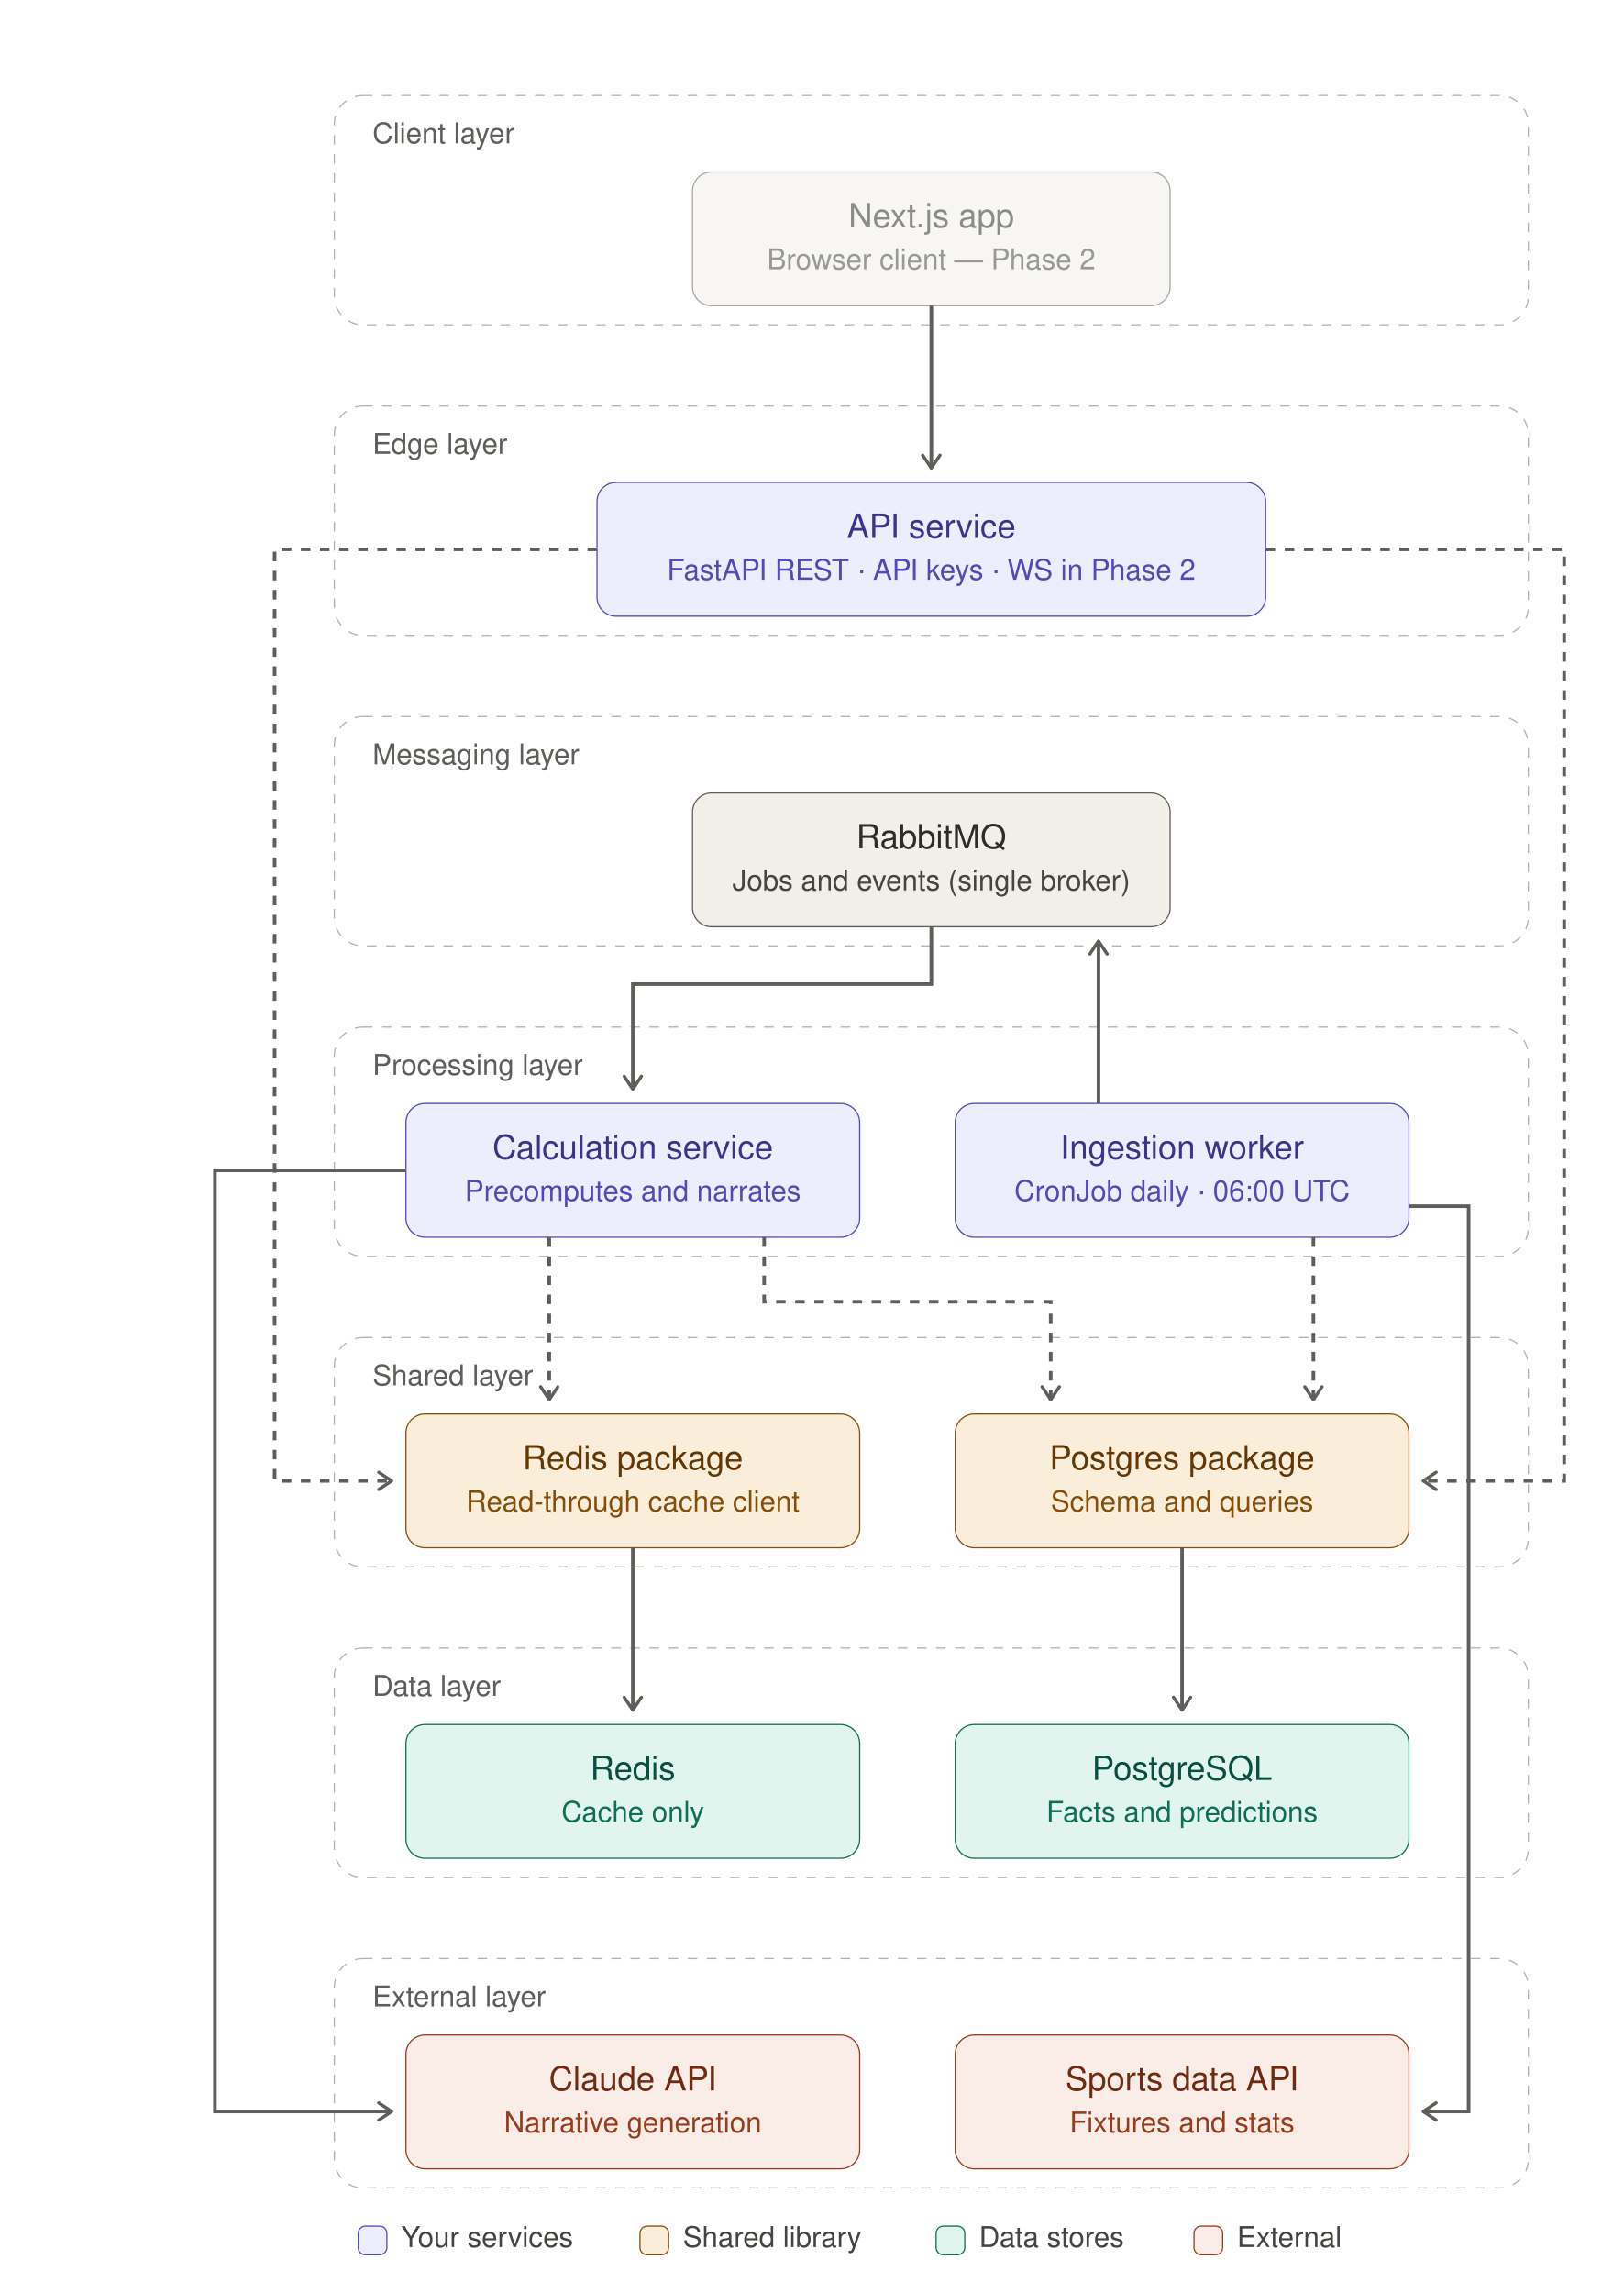
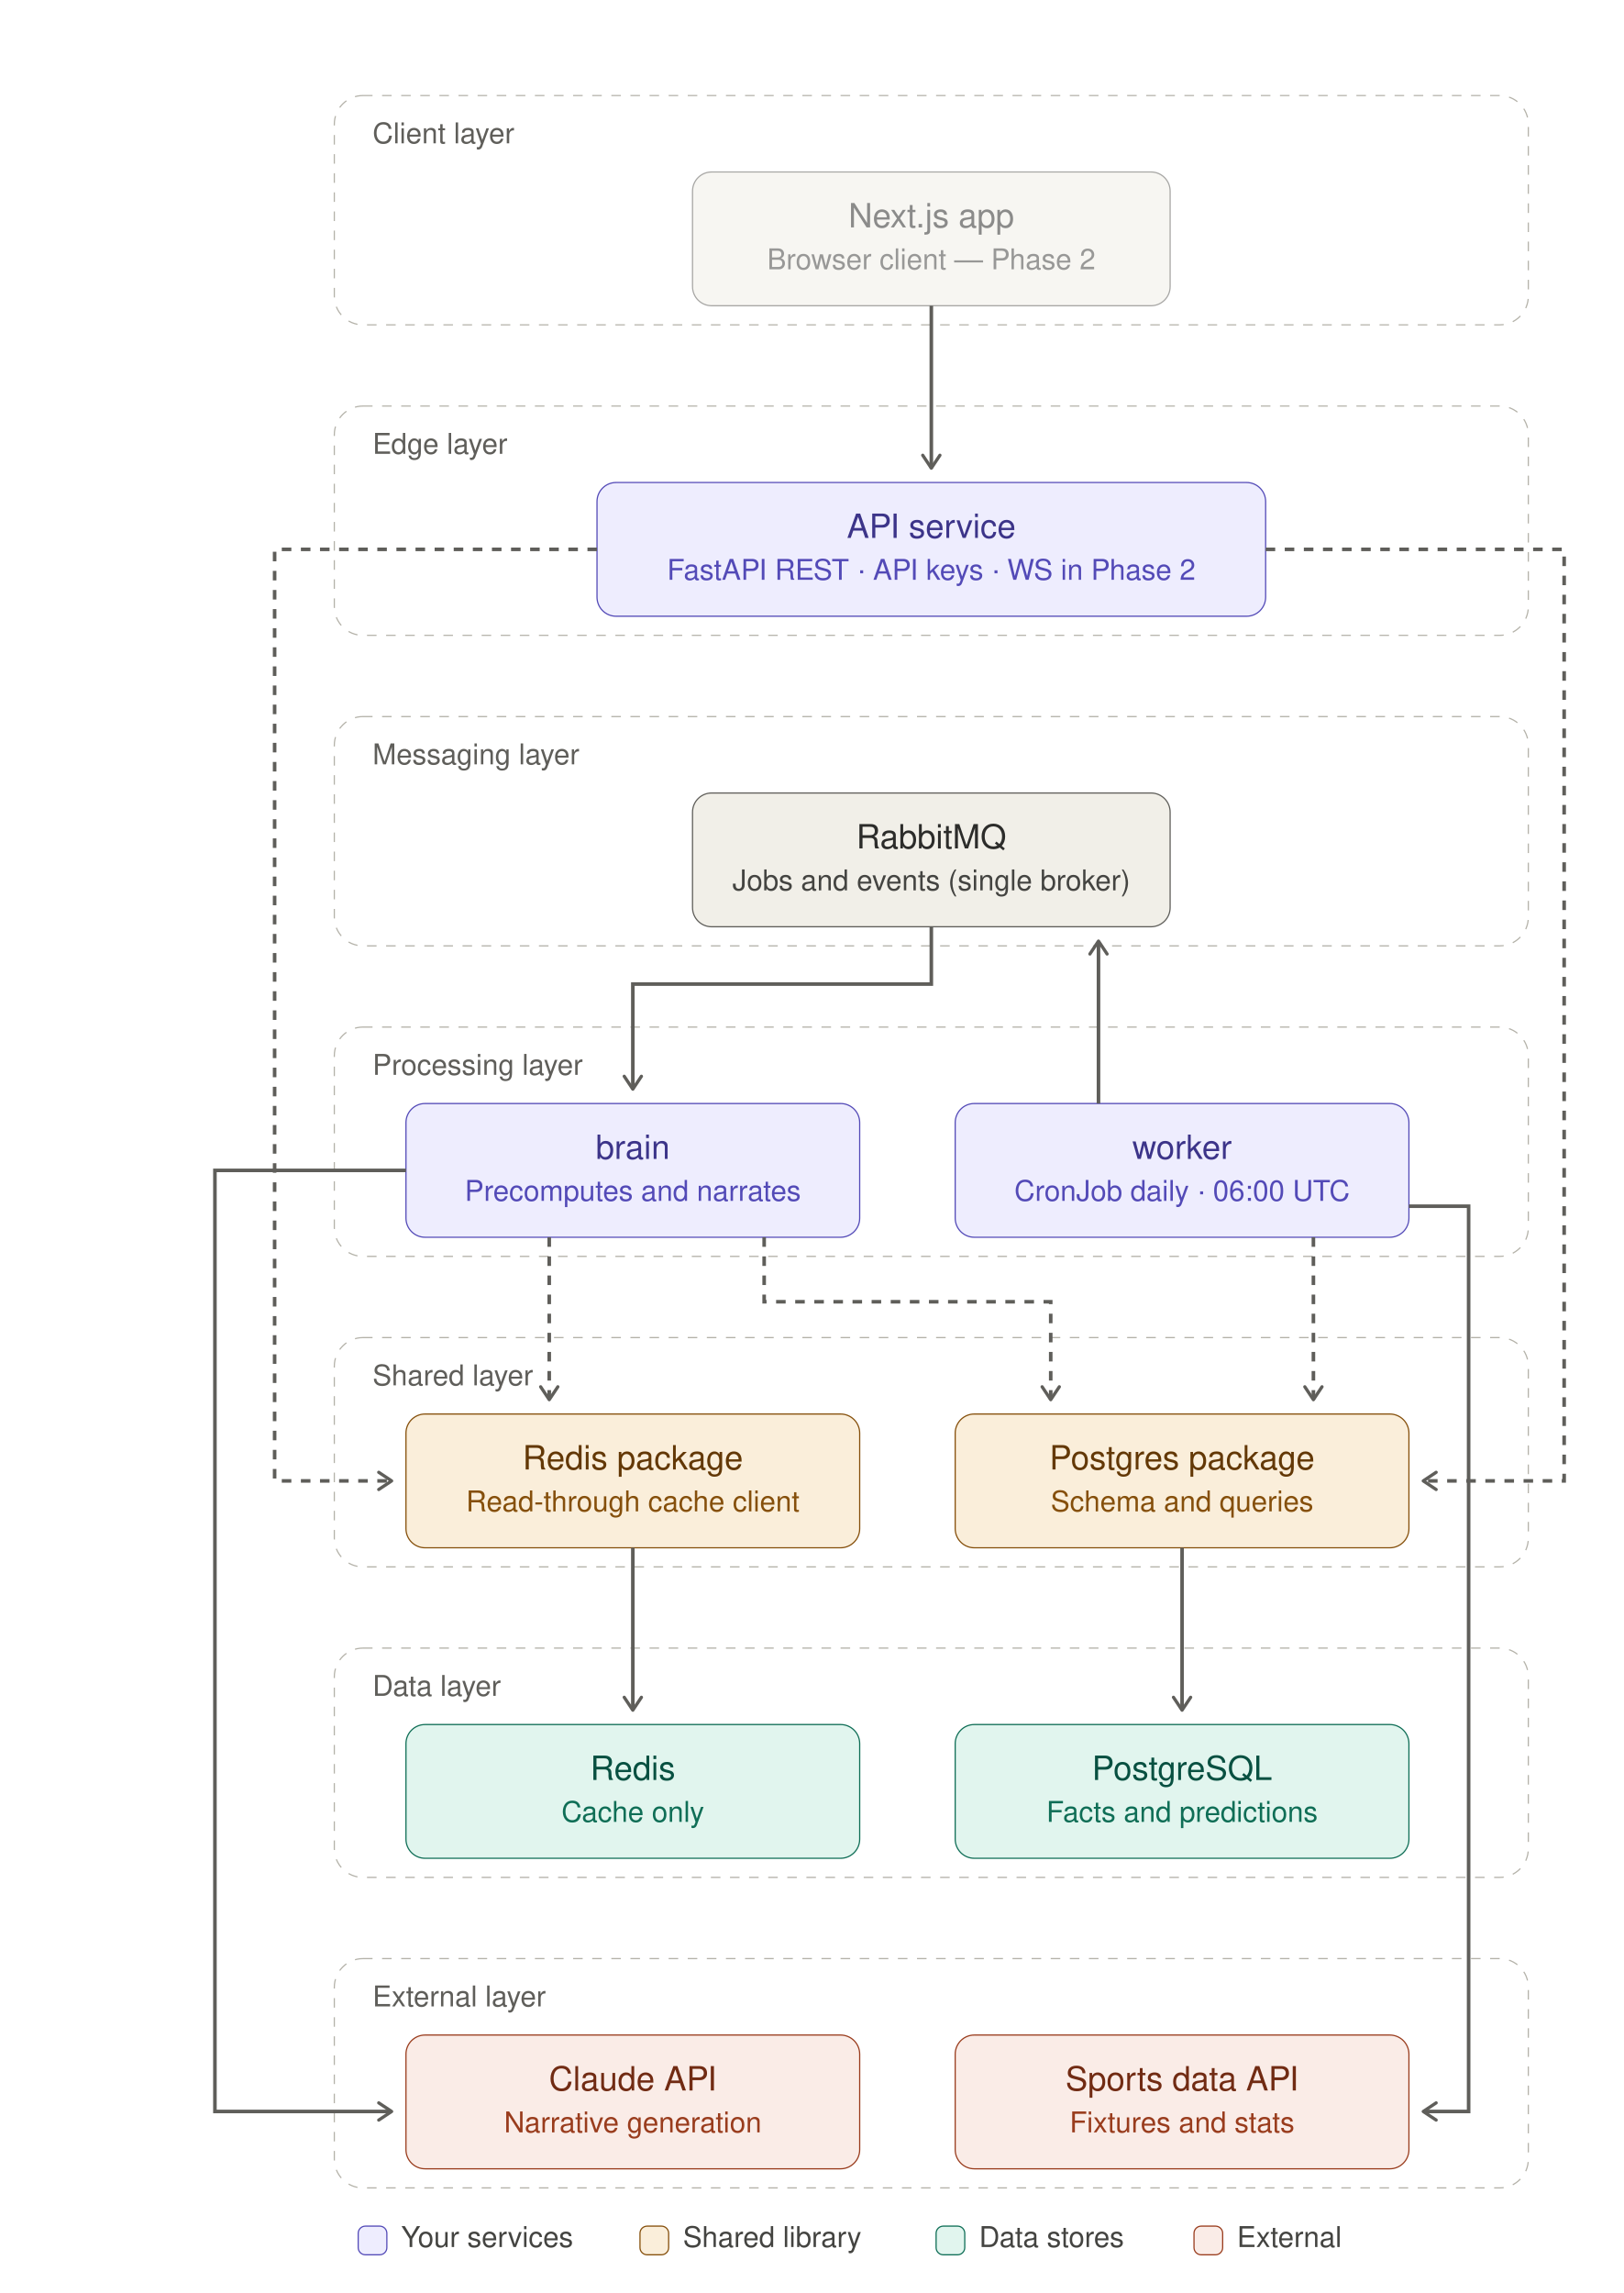
<svg xmlns="http://www.w3.org/2000/svg" width="680" height="960" viewBox="0 0 680 960" role="img" font-family="-apple-system, BlinkMacSystemFont, 'Segoe UI', Helvetica, Arial, sans-serif">
  <defs>
    <marker id="arrow" viewBox="0 0 10 10" refX="8" refY="5" markerWidth="6" markerHeight="6" orient="auto-start-reverse">
      <path d="M2 1L8 5L2 9" fill="none" stroke="context-stroke" stroke-width="1.5" stroke-linecap="round" stroke-linejoin="round" />
    </marker>
    <style>
.band { fill: none; stroke: #B4B2A9; stroke-width: 0.5; stroke-dasharray: 4 4; }
.bandlabel { font-size: 12px; fill: #5F5E5A; }
.arr { stroke: #5F5E5A; stroke-width: 1.5; fill: none; }
.dep { stroke: #5F5E5A; stroke-width: 1.5; fill: none; stroke-dasharray: 4 4; }
.title { font-size: 14px; font-weight: 500; }
.sub { font-size: 12px; }
</style>
  </defs>
  <rect class="band" x="140" y="40" width="500" height="96" rx="12" />
  <text class="bandlabel" x="156" y="60">Client layer</text>
  <g opacity="0.55">
    <rect x="290" y="72" width="200" height="56" rx="8" fill="#F1EFE8" stroke="#5F5E5A" stroke-width="0.5" />
    <text class="title" fill="#2C2C2A" x="390" y="92" text-anchor="middle" dominant-baseline="central">Next.js app</text>
    <text class="sub" fill="#444441" x="390" y="110" text-anchor="middle" dominant-baseline="central">Browser client — Phase 2</text>
  </g>
  <rect class="band" x="140" y="170" width="500" height="96" rx="12" />
  <text class="bandlabel" x="156" y="190">Edge layer</text>
  <rect x="250" y="202" width="280" height="56" rx="8" fill="#EEEDFE" stroke="#534AB7" stroke-width="0.5" />
  <text class="title" fill="#3C3489" x="390" y="222" text-anchor="middle" dominant-baseline="central">API service</text>
  <text class="sub" fill="#534AB7" x="390" y="240" text-anchor="middle" dominant-baseline="central">FastAPI REST · API keys · WS in Phase 2</text>
  <rect class="band" x="140" y="300" width="500" height="96" rx="12" />
  <text class="bandlabel" x="156" y="320">Messaging layer</text>
  <rect x="290" y="332" width="200" height="56" rx="8" fill="#F1EFE8" stroke="#5F5E5A" stroke-width="0.5" />
  <text class="title" fill="#2C2C2A" x="390" y="352" text-anchor="middle" dominant-baseline="central">RabbitMQ</text>
  <text class="sub" fill="#444441" x="390" y="370" text-anchor="middle" dominant-baseline="central">Jobs and events (single broker)</text>
  <rect class="band" x="140" y="430" width="500" height="96" rx="12" />
  <text class="bandlabel" x="156" y="450">Processing layer</text>
  <rect x="170" y="462" width="190" height="56" rx="8" fill="#EEEDFE" stroke="#534AB7" stroke-width="0.5" />
-   <text class="title" fill="#3C3489" x="265" y="482" text-anchor="middle" dominant-baseline="central">Calculation service</text>
+   <text class="title" fill="#3C3489" x="265" y="482" text-anchor="middle" dominant-baseline="central">brain</text>
  <text class="sub" fill="#534AB7" x="265" y="500" text-anchor="middle" dominant-baseline="central">Precomputes and narrates</text>
  <rect x="400" y="462" width="190" height="56" rx="8" fill="#EEEDFE" stroke="#534AB7" stroke-width="0.5" />
-   <text class="title" fill="#3C3489" x="495" y="482" text-anchor="middle" dominant-baseline="central">Ingestion worker</text>
+   <text class="title" fill="#3C3489" x="495" y="482" text-anchor="middle" dominant-baseline="central">worker</text>
  <text class="sub" fill="#534AB7" x="495" y="500" text-anchor="middle" dominant-baseline="central">CronJob daily · 06:00 UTC</text>
  <rect class="band" x="140" y="560" width="500" height="96" rx="12" />
  <text class="bandlabel" x="156" y="580">Shared layer</text>
  <rect x="170" y="592" width="190" height="56" rx="8" fill="#FAEEDA" stroke="#854F0B" stroke-width="0.5" />
  <text class="title" fill="#633806" x="265" y="612" text-anchor="middle" dominant-baseline="central">Redis package</text>
  <text class="sub" fill="#854F0B" x="265" y="630" text-anchor="middle" dominant-baseline="central">Read-through cache client</text>
  <rect x="400" y="592" width="190" height="56" rx="8" fill="#FAEEDA" stroke="#854F0B" stroke-width="0.5" />
  <text class="title" fill="#633806" x="495" y="612" text-anchor="middle" dominant-baseline="central">Postgres package</text>
  <text class="sub" fill="#854F0B" x="495" y="630" text-anchor="middle" dominant-baseline="central">Schema and queries</text>
  <rect class="band" x="140" y="690" width="500" height="96" rx="12" />
  <text class="bandlabel" x="156" y="710">Data layer</text>
  <rect x="170" y="722" width="190" height="56" rx="8" fill="#E1F5EE" stroke="#0F6E56" stroke-width="0.5" />
  <text class="title" fill="#085041" x="265" y="742" text-anchor="middle" dominant-baseline="central">Redis</text>
  <text class="sub" fill="#0F6E56" x="265" y="760" text-anchor="middle" dominant-baseline="central">Cache only</text>
  <rect x="400" y="722" width="190" height="56" rx="8" fill="#E1F5EE" stroke="#0F6E56" stroke-width="0.5" />
  <text class="title" fill="#085041" x="495" y="742" text-anchor="middle" dominant-baseline="central">PostgreSQL</text>
  <text class="sub" fill="#0F6E56" x="495" y="760" text-anchor="middle" dominant-baseline="central">Facts and predictions</text>
  <rect class="band" x="140" y="820" width="500" height="96" rx="12" />
  <text class="bandlabel" x="156" y="840">External layer</text>
  <rect x="170" y="852" width="190" height="56" rx="8" fill="#FAECE7" stroke="#993C1D" stroke-width="0.5" />
  <text class="title" fill="#712B13" x="265" y="872" text-anchor="middle" dominant-baseline="central">Claude API</text>
  <text class="sub" fill="#993C1D" x="265" y="890" text-anchor="middle" dominant-baseline="central">Narrative generation</text>
  <rect x="400" y="852" width="190" height="56" rx="8" fill="#FAECE7" stroke="#993C1D" stroke-width="0.5" />
  <text class="title" fill="#712B13" x="495" y="872" text-anchor="middle" dominant-baseline="central">Sports data API</text>
  <text class="sub" fill="#993C1D" x="495" y="890" text-anchor="middle" dominant-baseline="central">Fixtures and stats</text>
  <line class="arr" x1="390" y1="128" x2="390" y2="196" marker-end="url(#arrow)" />
  <line class="arr" x1="460" y1="462" x2="460" y2="394" marker-end="url(#arrow)" />
  <path class="arr" d="M390 388 V412 H265 V456" marker-end="url(#arrow)" />
  <path class="dep" d="M250 230 H115 V620 H164" marker-end="url(#arrow)" />
  <path class="dep" d="M530 230 H655 V620 H596" marker-end="url(#arrow)" />
  <line class="dep" x1="230" y1="518" x2="230" y2="586" marker-end="url(#arrow)" />
  <path class="dep" d="M320 518 V545 H440 V586" marker-end="url(#arrow)" />
  <line class="dep" x1="550" y1="518" x2="550" y2="586" marker-end="url(#arrow)" />
  <line class="arr" x1="265" y1="648" x2="265" y2="716" marker-end="url(#arrow)" />
  <line class="arr" x1="495" y1="648" x2="495" y2="716" marker-end="url(#arrow)" />
  <path class="arr" d="M170 490 H90 V884 H164" marker-end="url(#arrow)" />
  <path class="arr" d="M590 505 H615 V884 H596" marker-end="url(#arrow)" />
  <rect x="150" y="932" width="12" height="12" rx="3" fill="#EEEDFE" stroke="#534AB7" stroke-width="0.5" />
  <text class="sub" fill="#444441" x="168" y="938" dominant-baseline="central">Your services</text>
  <rect x="268" y="932" width="12" height="12" rx="3" fill="#FAEEDA" stroke="#854F0B" stroke-width="0.5" />
  <text class="sub" fill="#444441" x="286" y="938" dominant-baseline="central">Shared library</text>
  <rect x="392" y="932" width="12" height="12" rx="3" fill="#E1F5EE" stroke="#0F6E56" stroke-width="0.5" />
  <text class="sub" fill="#444441" x="410" y="938" dominant-baseline="central">Data stores</text>
  <rect x="500" y="932" width="12" height="12" rx="3" fill="#FAECE7" stroke="#993C1D" stroke-width="0.5" />
  <text class="sub" fill="#444441" x="518" y="938" dominant-baseline="central">External</text>
</svg>
